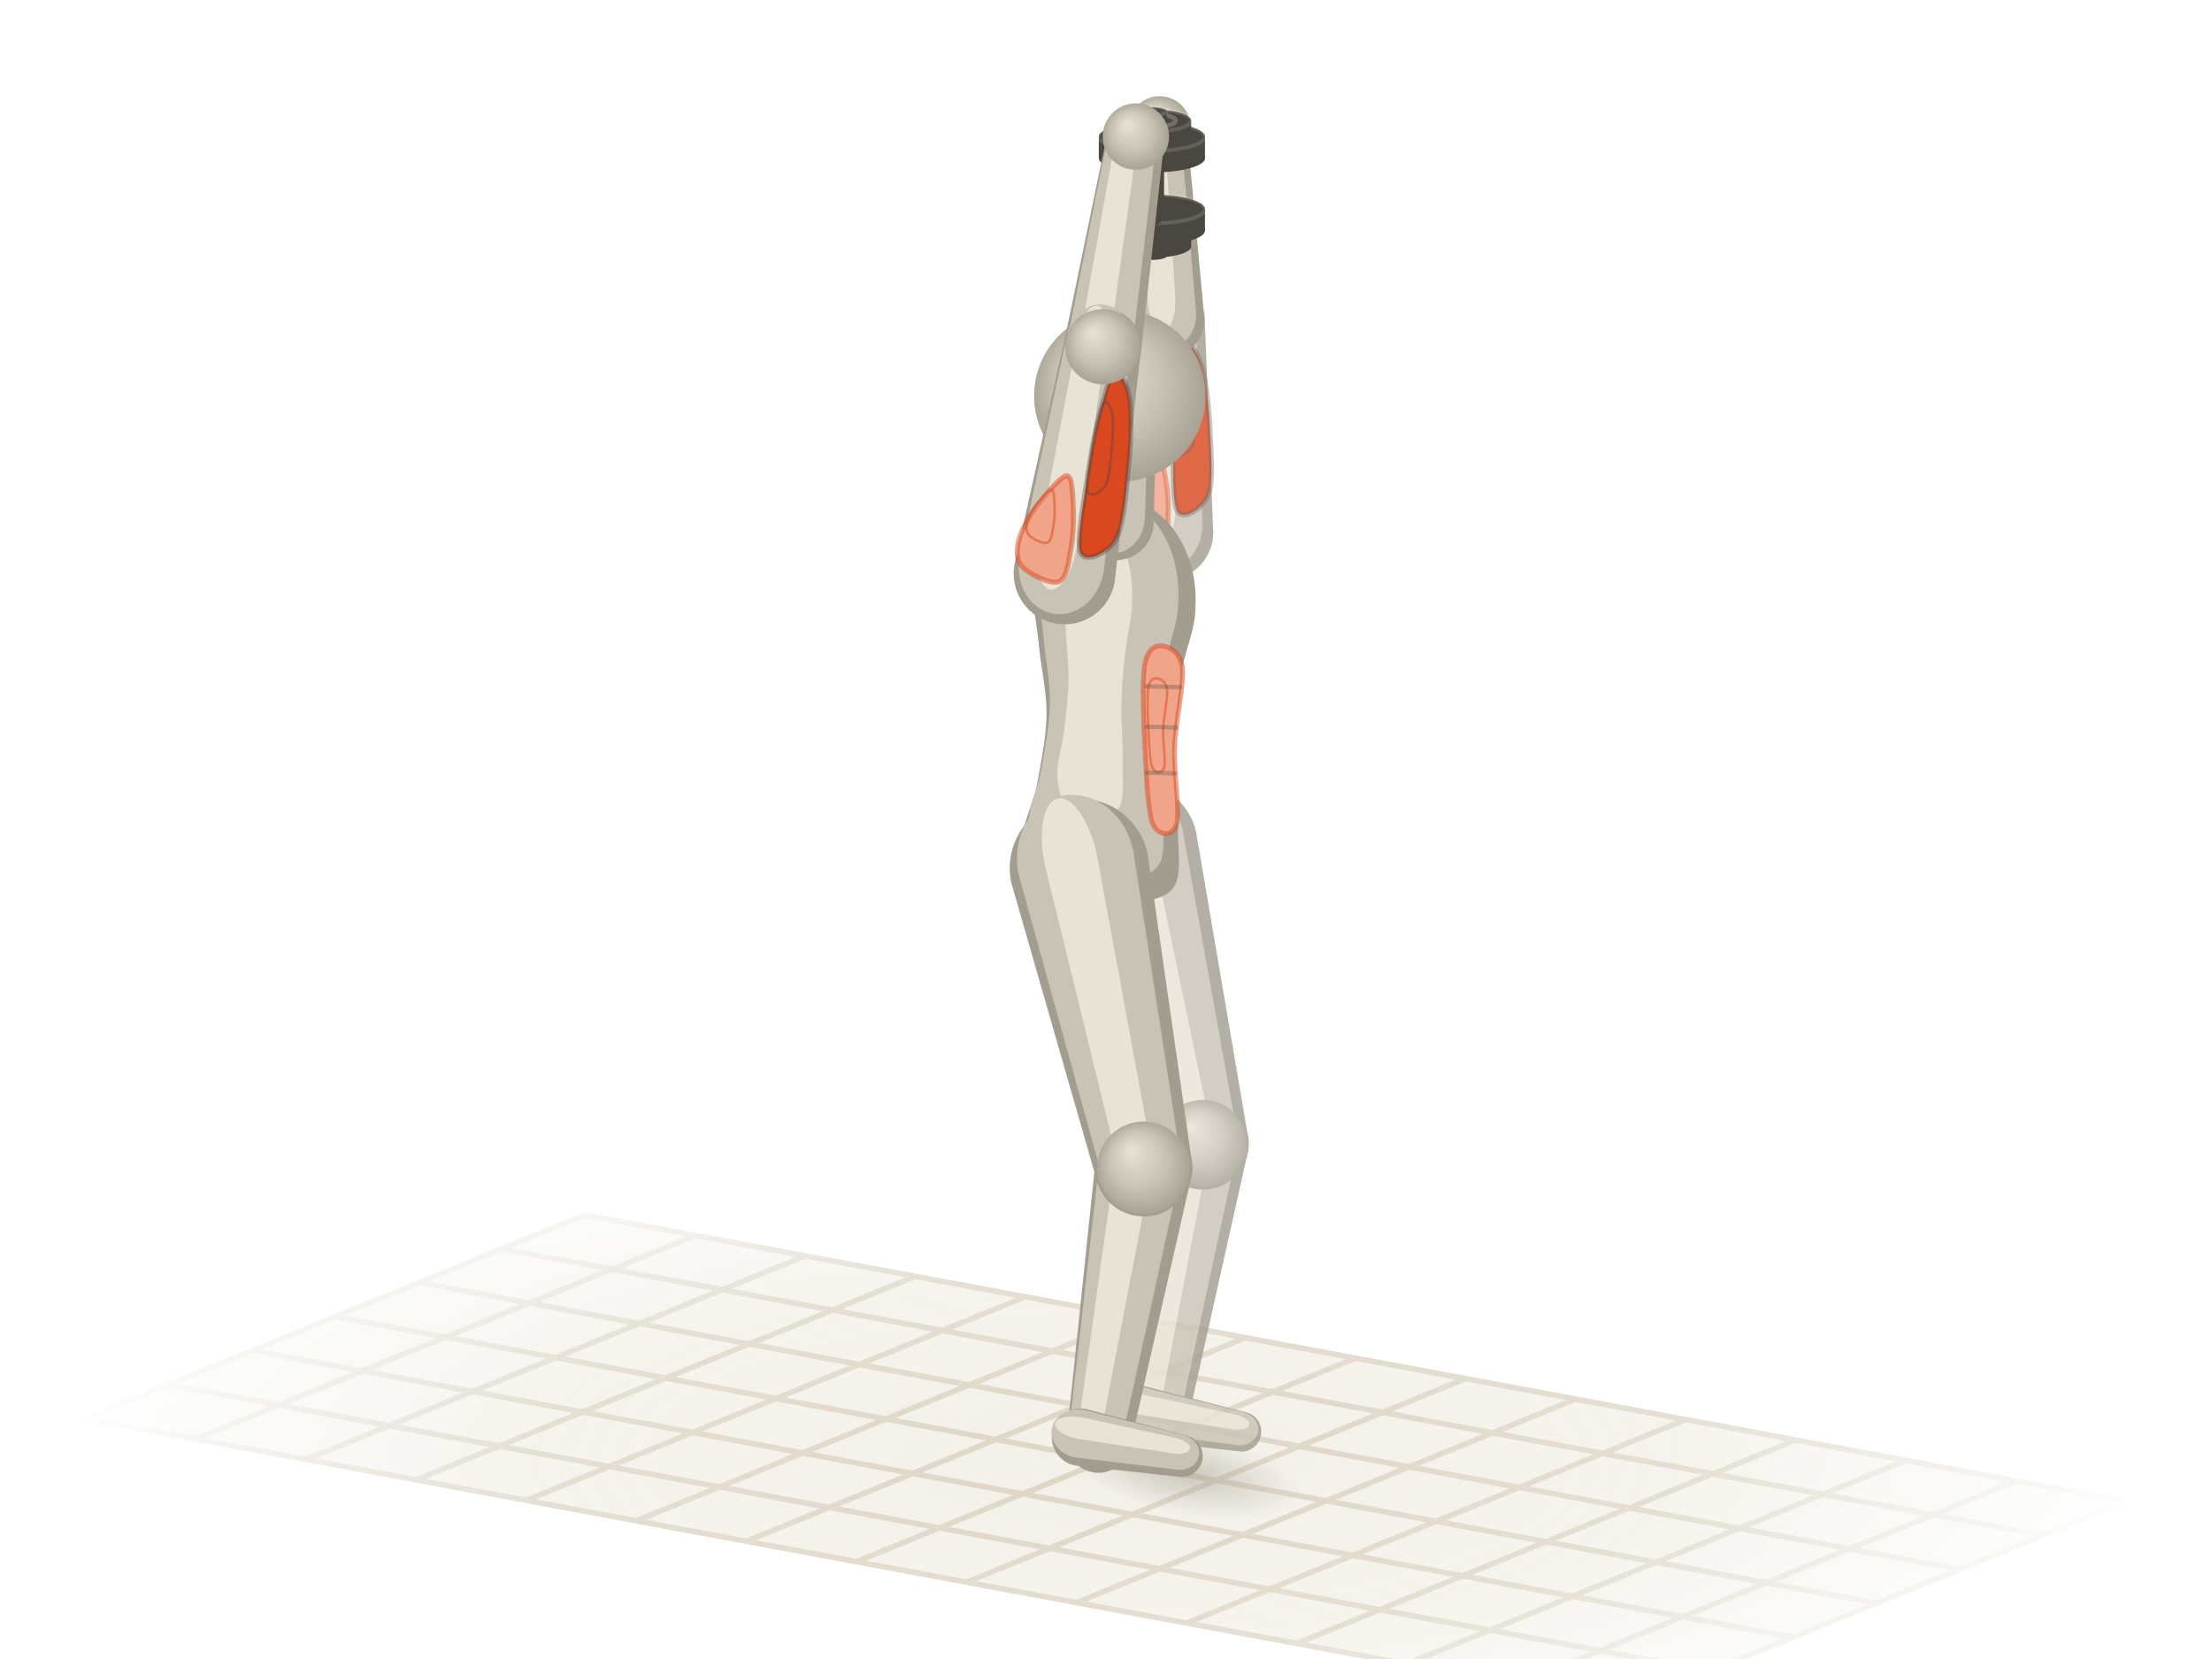
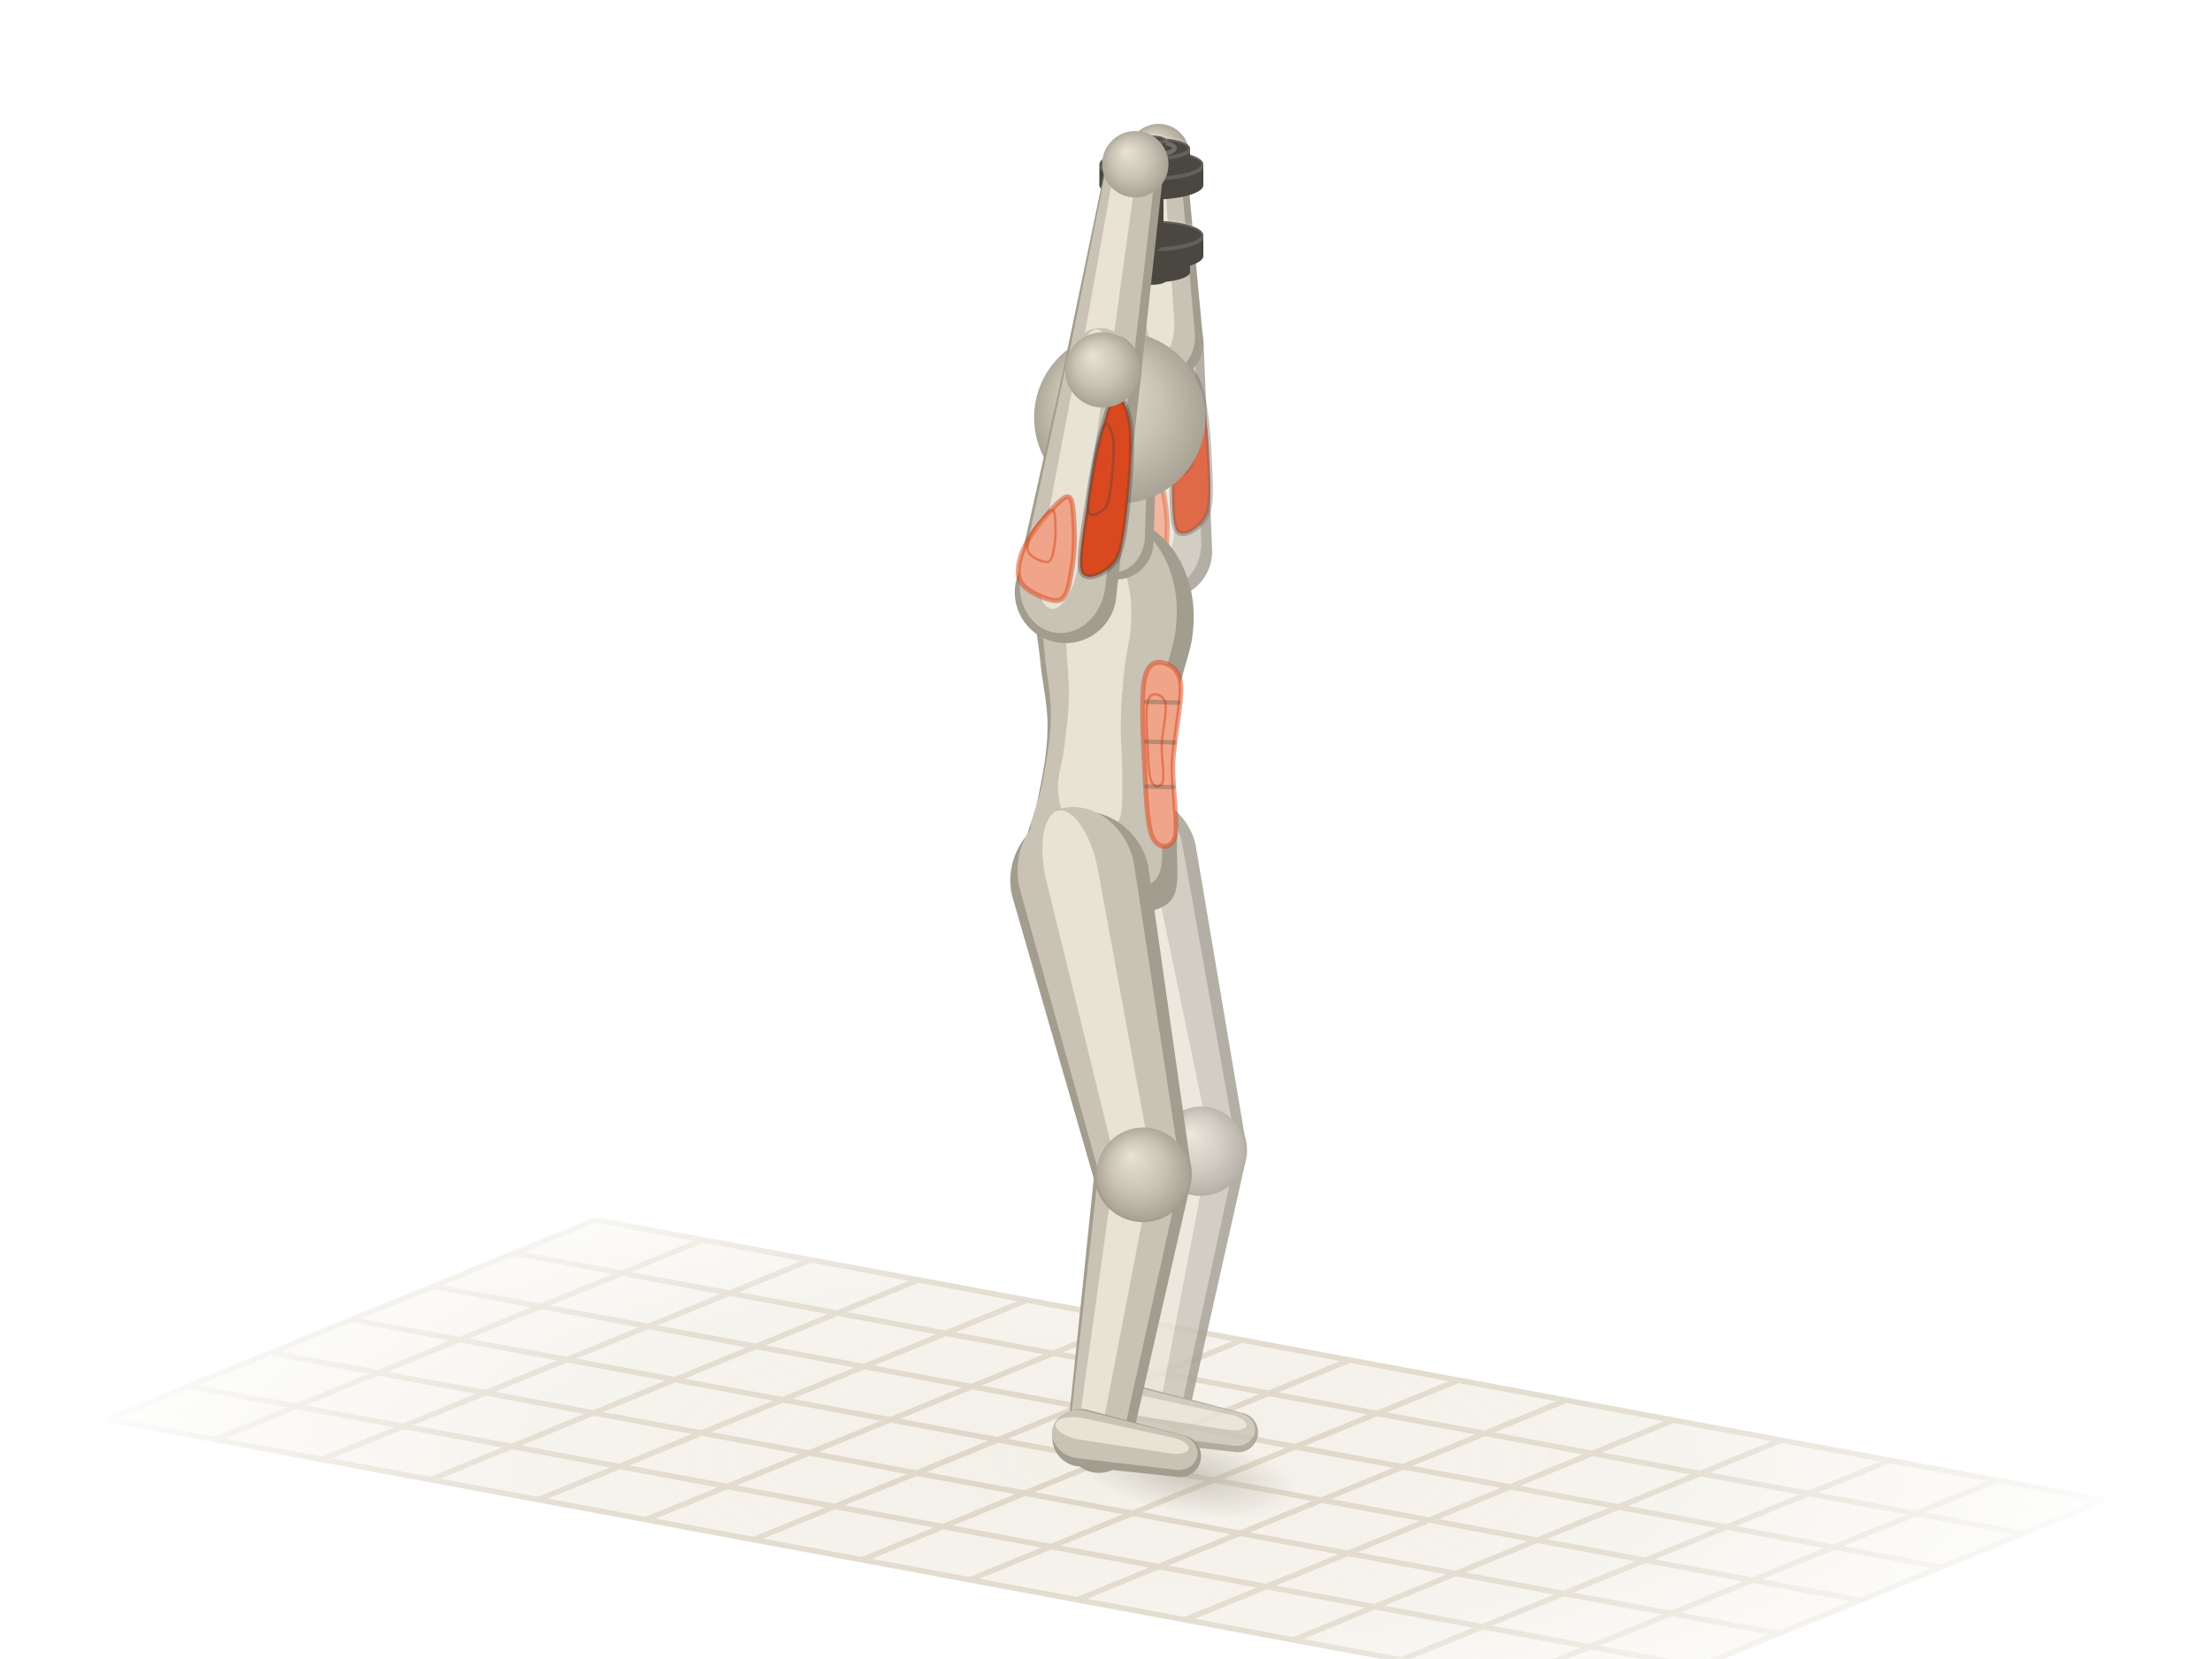
<svg xmlns="http://www.w3.org/2000/svg" viewBox="0 0 400 300">
  <defs>
    <radialGradient id="ax-sph" cx=".5" cy=".5" r=".55" fx=".36" fy=".3">
      <stop offset="0" stop-color="#e9e3d6" />
      <stop offset=".55" stop-color="#c9c3b6" />
      <stop offset="1" stop-color="#a39d90" />
    </radialGradient>
-     <path id="axs0" d="M-8.3 1C-8.1 4.8 -7.8 10.4 -5.5 12.5C-3.2 14.6 1.2 13.5 5.5 13.4C9.8 13.4 15.6 12.1 20.2 12C24.8 11.9 29.1 12.4 33 13C37 13.5 40.7 15.1 44.1 15.4C47.4 15.6 50.5 15.3 53.2 14.4C56 13.5 58.6 12 60.6 10.1C62.6 8.2 64.4 5.2 65.2 2.9C65.9 0.6 65.9 -1.4 65.2 -3.8C64.4 -6.2 62.9 -9.6 60.6 -11.5C58.3 -13.4 55.1 -15 51.4 -15.4C47.7 -15.8 42.8 -14.5 38.6 -13.9C34.3 -13.4 30 -12.1 25.7 -12C21.4 -11.9 16.8 -12.8 12.9 -13.4C8.9 -14.1 5 -16.3 1.8 -15.8C-1.4 -15.4 -4.7 -13.4 -6.4 -10.6C-8.1 -7.8 -8.4 -2.9 -8.3 1Z" />
-     <path id="axs2" d="M0 9.2L41.6 7A7 7 0 0 0 41.6 -7L0 -9.2A9.2 9.2 0 0 0 0 9.2Z" />
-     <path id="axs5" d="M0 7L38.4 5.2A5.2 5.2 0 0 0 38.4 -5.2L0 -7A7 7 0 0 0 0 7Z" />
-     <path id="axs6" d="M0 12.6L55.4 8.8A8.8 8.8 0 0 0 55.4 -8.8L0 -12.6A12.6 12.6 0 0 0 0 12.6Z" />
-     <path id="axs7" d="M0 8.8L50 5.8A5.8 5.8 0 0 0 50 -5.8L0 -8.8A8.8 8.8 0 0 0 0 8.8Z" />
-     <path id="axs8" d="M0 5.2L18.6 3.8A3.8 3.8 0 0 0 18.6 -3.8L0 -5.2A5.2 5.2 0 0 0 0 5.2Z" />
-     <path id="axs9" d="M0 8.6L38.4 6.6A6.6 6.6 0 0 0 38.4 -6.6L0 -8.6A8.6 8.6 0 0 0 0 8.6Z" />
-     <path id="axs12" d="M0 6.6L34.9 4.9A4.9 4.9 0 0 0 34.9 -4.9L0 -6.6A6.6 6.6 0 0 0 0 6.6Z" />
-     <path id="axs13" d="M0 11.8L55.2 8.3A8.3 8.3 0 0 0 55.2 -8.3L0 -11.8A11.8 11.8 0 0 0 0 11.8Z" />
-     <path id="axs14" d="M0 8.3L50 5.5A5.5 5.5 0 0 0 50 -5.5L0 -8.3A8.3 8.3 0 0 0 0 8.3Z" />
-     <path id="axs15" d="M0 4.9L18.6 3.6A3.6 3.6 0 0 0 18.6 -3.6L0 -4.9A4.9 4.9 0 0 0 0 4.9Z" />
-     <path id="axs16" d="M0 6.8L11 6.8A6.8 6.8 0 0 0 11 -6.8L0 -6.8A6.8 6.8 0 0 0 0 6.8Z" />
+     <path id="axs0" d="M-8.1 0.9C-7.9 4.7 -7.6 10.2 -5.4 12.2C-3.1 14.3 1.2 13.2 5.4 13.2C9.6 13.1 15.3 11.8 19.8 11.8C24.3 11.7 28.5 12.1 32.4 12.7C36.3 13.2 39.9 14.8 43.1 15C46.4 15.3 49.4 15 52.1 14.1C54.8 13.2 57.4 11.8 59.3 9.9C61.3 8 63.1 5.1 63.8 2.8C64.6 0.5 64.6 -1.4 63.8 -3.8C63.1 -6.1 61.6 -9.4 59.3 -11.3C57.1 -13.2 53.9 -14.7 50.3 -15C46.7 -15.4 42 -14.2 37.8 -13.6C33.6 -13.1 29.4 -11.8 25.2 -11.8C21 -11.7 16.5 -12.5 12.6 -13.2C8.7 -13.8 4.9 -16 1.8 -15.5C-1.3 -15 -4.6 -13.1 -6.3 -10.3C-7.9 -7.6 -8.2 -2.8 -8.1 0.9Z" />
+     <path id="axs2" d="M0 9.2L40.7 7A7 7 0 0 0 40.7 -7L0 -9.2A9.2 9.2 0 0 0 0 9.2Z" />
+     <path id="axs5" d="M0 7L37.6 5.2A5.2 5.2 0 0 0 37.6 -5.2L0 -7A7 7 0 0 0 0 7Z" />
+     <path id="axs6" d="M0 12.6L54.2 8.8A8.8 8.8 0 0 0 54.2 -8.8L0 -12.6A12.6 12.6 0 0 0 0 12.6Z" />
+     <path id="axs7" d="M0 8.8L48.9 5.8A5.8 5.8 0 0 0 48.9 -5.8L0 -8.8A8.8 8.8 0 0 0 0 8.8Z" />
+     <path id="axs8" d="M0 5.2L18.2 3.8A3.8 3.8 0 0 0 18.2 -3.8L0 -5.2A5.2 5.2 0 0 0 0 5.2Z" />
+     <path id="axs9" d="M0 8.6L37.6 6.6A6.6 6.6 0 0 0 37.6 -6.6L0 -8.6A8.6 8.6 0 0 0 0 8.6Z" />
+     <path id="axs12" d="M0 6.6L34.2 4.9A4.9 4.9 0 0 0 34.2 -4.9L0 -6.6A6.6 6.6 0 0 0 0 6.6Z" />
+     <path id="axs13" d="M0 11.8L54 8.3A8.3 8.3 0 0 0 54 -8.3L0 -11.8A11.8 11.8 0 0 0 0 11.8Z" />
+     <path id="axs14" d="M0 8.3L48.9 5.5A5.5 5.5 0 0 0 48.9 -5.5L0 -8.3A8.3 8.3 0 0 0 0 8.3Z" />
+     <path id="axs15" d="M0 4.9L18.2 3.6A3.6 3.6 0 0 0 18.2 -3.6L0 -4.9A4.9 4.9 0 0 0 0 4.9Z" />
+     <path id="axs16" d="M0 6.8L10.8 6.8A6.8 6.8 0 0 0 10.8 -6.8L0 -6.8A6.8 6.8 0 0 0 0 6.8Z" />
    <g id="axdb17">
-       <ellipse cx="0" cy="13.1" rx="2.7" ry="0.7" fill="#4a4640" />
-       <path d="M-2.7 13.1L-2.7 11.4L2.7 11.4L2.7 13.1Z" fill="#4a4640" />
-       <ellipse cx="0" cy="11.4" rx="2.7" ry="0.7" fill="#4a4640" stroke="#fffdf8" stroke-opacity=".14" stroke-width=".7" />
-       <ellipse cx="0" cy="11.4" rx="7.1" ry="2" fill="#4a4640" />
-       <path d="M-7.1 11.4L-7.1 8.5L7.1 8.5L7.1 11.4Z" fill="#4a4640" />
-       <ellipse cx="0" cy="8.5" rx="7.1" ry="2" fill="#4a4640" stroke="#fffdf8" stroke-opacity=".14" stroke-width=".7" />
-       <ellipse cx="0" cy="8.5" rx="4.3" ry="1.2" fill="none" stroke="#fffdf8" stroke-opacity=".22" stroke-width=".8" />
-       <ellipse cx="-0.6" cy="7.2" rx="2" ry="0.5" fill="#fffdf8" fill-opacity=".16" />
-       <ellipse cx="0" cy="8.5" rx="9.6" ry="2.6" fill="#4a4640" />
-       <path d="M-9.6 8.5L-9.6 4.6L9.6 4.6L9.6 8.5Z" fill="#4a4640" />
-       <ellipse cx="0" cy="4.6" rx="9.6" ry="2.6" fill="#4a4640" stroke="#fffdf8" stroke-opacity=".14" stroke-width=".7" />
-       <path d="M-2.2 -5.5L-2.2 5.5A2.2 2.2 0 0 0 2.2 5.5L2.2 -5.5A2.2 2.2 0 0 0 -2.2 -5.5Z" fill="#4a4640" />
-       <path d="M-1.1 -6.2L-1.1 4.9A0.8 0.8 0 0 0 0.4 4.9L0.4 -6.2A0.8 0.8 0 0 0 -1.1 -6.2Z" fill="#fffdf8" fill-opacity=".22" />
+       <ellipse cx="0" cy="12.8" rx="2.6" ry="0.7" fill="#4a4640" />
+       <path d="M-2.6 12.8L-2.6 11.2L2.6 11.2L2.6 12.8Z" fill="#4a4640" />
+       <ellipse cx="0" cy="11.2" rx="2.6" ry="0.7" fill="#4a4640" stroke="#fffdf8" stroke-opacity=".14" stroke-width=".7" />
+       <ellipse cx="0" cy="11.2" rx="7" ry="1.9" fill="#4a4640" />
+       <path d="M-7 11.2L-7 8.3L7 8.3L7 11.2Z" fill="#4a4640" />
+       <ellipse cx="0" cy="8.3" rx="7" ry="1.9" fill="#4a4640" stroke="#fffdf8" stroke-opacity=".14" stroke-width=".7" />
+       <ellipse cx="0" cy="8.3" rx="4.2" ry="1.2" fill="none" stroke="#fffdf8" stroke-opacity=".22" stroke-width=".8" />
+       <ellipse cx="-0.6" cy="7.1" rx="1.9" ry="0.5" fill="#fffdf8" fill-opacity=".16" />
+       <ellipse cx="0" cy="8.3" rx="9.4" ry="2.6" fill="#4a4640" />
+       <path d="M-9.4 8.3L-9.4 4.5L9.4 4.5L9.4 8.3Z" fill="#4a4640" />
+       <ellipse cx="0" cy="4.5" rx="9.4" ry="2.6" fill="#4a4640" stroke="#fffdf8" stroke-opacity=".14" stroke-width=".7" />
+       <path d="M-2.2 -5.4L-2.2 5.4A2.2 2.2 0 0 0 2.2 5.4L2.2 -5.4A2.2 2.2 0 0 0 -2.2 -5.4Z" fill="#4a4640" />
+       <path d="M-1.1 -6.1L-1.1 4.7A0.8 0.8 0 0 0 0.4 4.7L0.4 -6.1A0.8 0.8 0 0 0 -1.1 -6.1Z" fill="#fffdf8" fill-opacity=".22" />
    </g>
    <g id="axdb18">
-       <ellipse cx="0" cy="-4.6" rx="9.6" ry="2.6" fill="#4a4640" />
-       <path d="M-9.6 -4.6L-9.6 -8.5L9.6 -8.5L9.6 -4.6Z" fill="#4a4640" />
-       <ellipse cx="0" cy="-8.5" rx="9.6" ry="2.6" fill="#4a4640" stroke="#fffdf8" stroke-opacity=".14" stroke-width=".7" />
-       <ellipse cx="0" cy="-8.5" rx="7.1" ry="2" fill="#4a4640" />
-       <path d="M-7.1 -8.5L-7.1 -11.4L7.1 -11.4L7.1 -8.5Z" fill="#4a4640" />
-       <ellipse cx="0" cy="-11.4" rx="7.1" ry="2" fill="#4a4640" stroke="#fffdf8" stroke-opacity=".14" stroke-width=".7" />
-       <ellipse cx="0" cy="-11.4" rx="4.3" ry="1.2" fill="none" stroke="#fffdf8" stroke-opacity=".22" stroke-width=".8" />
-       <ellipse cx="-0.6" cy="-12.7" rx="2" ry="0.5" fill="#fffdf8" fill-opacity=".16" />
-       <ellipse cx="0" cy="-11.4" rx="2.7" ry="0.7" fill="#4a4640" />
-       <path d="M-2.7 -11.4L-2.7 -13.1L2.7 -13.1L2.7 -11.4Z" fill="#4a4640" />
-       <ellipse cx="0" cy="-13.1" rx="2.7" ry="0.7" fill="#4a4640" stroke="#fffdf8" stroke-opacity=".14" stroke-width=".7" />
+       <ellipse cx="0" cy="-4.5" rx="9.4" ry="2.6" fill="#4a4640" />
+       <path d="M-9.4 -4.5L-9.4 -8.3L9.4 -8.3L9.4 -4.5Z" fill="#4a4640" />
+       <ellipse cx="0" cy="-8.3" rx="9.4" ry="2.6" fill="#4a4640" stroke="#fffdf8" stroke-opacity=".14" stroke-width=".7" />
+       <ellipse cx="0" cy="-8.3" rx="7" ry="1.9" fill="#4a4640" />
+       <path d="M-7 -8.3L-7 -11.2L7 -11.2L7 -8.3Z" fill="#4a4640" />
+       <ellipse cx="0" cy="-11.2" rx="7" ry="1.9" fill="#4a4640" stroke="#fffdf8" stroke-opacity=".14" stroke-width=".7" />
+       <ellipse cx="0" cy="-11.2" rx="4.2" ry="1.2" fill="none" stroke="#fffdf8" stroke-opacity=".22" stroke-width=".8" />
+       <ellipse cx="-0.6" cy="-12.5" rx="1.9" ry="0.5" fill="#fffdf8" fill-opacity=".16" />
+       <ellipse cx="0" cy="-11.2" rx="2.6" ry="0.7" fill="#4a4640" />
+       <path d="M-2.6 -11.2L-2.6 -12.8L2.6 -12.8L2.6 -11.2Z" fill="#4a4640" />
+       <ellipse cx="0" cy="-12.8" rx="2.6" ry="0.7" fill="#4a4640" stroke="#fffdf8" stroke-opacity=".14" stroke-width=".7" />
    </g>
    <radialGradient id="ax-fade" gradientUnits="userSpaceOnUse" cx="200" cy="264" r="190" gradientTransform="translate(200 264) scale(1 .32) translate(-200 -264)">
      <stop offset="0" stop-color="#fff" />
      <stop offset=".55" stop-color="#fff" stop-opacity=".75" />
      <stop offset="1" stop-color="#fff" stop-opacity="0" />
    </radialGradient>
    <mask id="ax-gm" maskUnits="userSpaceOnUse" x="0" y="0" width="400" height="300">
      <rect width="400" height="300" fill="url(#ax-fade)" />
    </mask>
    <radialGradient id="ax-shd">
      <stop offset="0" stop-color="#a39d90" stop-opacity=".5" />
      <stop offset=".55" stop-color="#a39d90" stop-opacity=".22" />
      <stop offset="1" stop-color="#a39d90" stop-opacity="0" />
    </radialGradient>
  </defs>
  <g mask="url(#ax-gm)">
-     <path d="M105.8 219.7L384.5 271.5L294.2 308.3L15.5 256.5Z" fill="#efeadf" fill-opacity=".7" />
-     <path d="M105.8 219.7L15.5 256.5M125.7 223.4L35.4 260.2M145.6 227.1L55.4 263.9M165.5 230.8L75.3 267.6M185.4 234.5L95.2 271.3M205.3 238.2L115.1 275M225.2 241.9L135 278.7M245.1 245.6L154.9 282.4M265 249.3L174.8 286.1M284.9 253L194.7 289.8M304.8 256.7L214.6 293.5M324.7 260.4L234.5 297.2M344.6 264.1L254.4 300.9M364.6 267.8L274.3 304.6M384.5 271.5L294.2 308.3M105.8 219.7L384.5 271.5M90.7 225.8L369.4 277.6M75.7 231.9L354.4 283.8M60.7 238.1L339.3 289.9M45.6 244.2L324.3 296.1M30.6 250.4L309.3 302.2M15.5 256.5L294.2 308.3" fill="none" stroke="#ddd5c5" stroke-width="1" />
+     <path d="M107.7 220.6L380.6 271.3L292.3 307.4L19.4 256.7Z" fill="#efeadf" fill-opacity=".7" />
+     <path d="M107.7 220.6L19.4 256.7M127.2 224.2L38.9 260.3M146.7 227.8L58.3 263.9M166.2 231.4L77.8 267.6M185.7 235.1L97.3 271.2M205.2 238.7L116.8 274.8M224.7 242.3L136.3 278.4M244.2 245.9L155.8 282.1M263.7 249.6L175.3 285.7M283.2 253.2L194.8 289.3M302.7 256.8L214.3 292.9M322.2 260.4L233.8 296.6M341.7 264.1L253.3 300.2M361.1 267.7L272.8 303.8M380.6 271.3L292.3 307.4M107.7 220.6L380.6 271.3M93 226.6L365.9 277.3M78.3 232.6L351.2 283.4M63.5 238.6L336.5 289.4M48.8 244.6L321.7 295.4M34.1 250.7L307 301.4M19.4 256.7L292.3 307.4" fill="none" stroke="#ddd5c5" stroke-width="1" />
  </g>
  <g transform="rotate(10.5)">
-     <ellipse fill="url(#ax-shd)" cx="259.5" cy="223" rx="21.1" ry="7.3" />
+     <ellipse fill="url(#ax-shd)" cx="259.2" cy="223" rx="20.6" ry="7.2" />
  </g>
  <g opacity=".82">
-     <g transform="translate(217.5 206.8) rotate(99.4)">
+     <g transform="translate(217.2 208) rotate(99.4)">
      <use href="#axs14" fill="#a39d90" />
      <use href="#axs14" fill="#c9c3b6" transform="matrix(0.98 0 0 0.84 -0.4 0.6)" />
-       <use href="#axs14" fill="#e9e3d6" transform="matrix(0.9 0 0 0.38 0.1 1.8)" />
+       <use href="#axs14" fill="#e9e3d6" transform="matrix(0.9 0 0 0.38 0 1.8)" />
    </g>
-     <g transform="translate(206.2 255.5) rotate(10.5)">
+     <g transform="translate(206 255.7) rotate(10.5)">
      <use href="#axs15" fill="#a39d90" />
      <use href="#axs15" fill="#c9c3b6" transform="matrix(0.98 0 0 0.84 -0.2 -0.5)" />
      <use href="#axs15" fill="#e9e3d6" transform="matrix(0.9 0 0 0.38 -0.2 -1.5)" />
    </g>
-     <g transform="translate(210.8 96.3) rotate(-89.3)">
+     <g transform="translate(210.6 99.7) rotate(-89.3)">
      <use href="#axs9" fill="#a39d90" />
      <use href="#axs9" fill="#c9c3b6" transform="matrix(0.98 0 0 0.84 1.5 -0.6)" />
      <use href="#axs9" fill="#e9e3d6" transform="matrix(0.9 0 0 0.38 4.9 -1.5)" />
-       <path id="axm10" d="M-1.5 -0.9C-2.2 -2.2 -1 -6.1 0 -7.4C1 -8.6 2.8 -8.7 4.6 -8.6C6.4 -8.4 8.8 -7.3 10.8 -6.3C12.7 -5.3 16 -3.3 16.1 -2.3C16.3 -1.4 13.6 -0.9 11.5 -0.5C9.5 0 6 0.5 3.8 0.4C1.7 0.4 -0.9 0.4 -1.5 -0.9Z" fill="#f0a58a" stroke="#d9481f" stroke-opacity=".5" stroke-width=".9" stroke-linejoin="round" />
-       <use href="#axm10" fill="#fffdf8" fill-opacity=".3" stroke="none" transform="matrix(0.5 0 0 0.5 5.6 -3)" />
-       <path id="axm11" d="M3.8 2.1C2.1 3.2 4.5 6.7 6.9 7.6C9.3 8.6 14.6 8 18.4 7.8C22.3 7.6 27.3 7 30 6.2C32.6 5.4 34.7 3.8 34.6 3.1C34.4 2.3 32.1 1.9 29.2 1.6C26.3 1.2 21.5 1.1 17.3 1.2C13.1 1.2 5.6 1 3.8 2.1Z" fill="#d9481f" stroke="#4a4640" stroke-opacity=".38" stroke-width=".9" stroke-linejoin="round" />
-       <use href="#axm11" fill="#fffdf8" fill-opacity=".3" stroke="none" transform="matrix(0.5 0 0 0.5 12.4 0.9)" />
+       <path id="axm10" d="M-1.5 -0.9C-2.1 -2.2 -1 -6.1 0 -7.4C1 -8.6 2.8 -8.7 4.5 -8.6C6.3 -8.4 8.7 -7.3 10.5 -6.3C12.4 -5.3 15.7 -3.3 15.8 -2.3C15.9 -1.4 13.3 -0.9 11.3 -0.5C9.3 0 5.9 0.5 3.8 0.4C1.6 0.4 -0.9 0.4 -1.5 -0.9Z" fill="#f0a58a" stroke="#d9481f" stroke-opacity=".5" stroke-width=".9" stroke-linejoin="round" />
+       <use href="#axm10" fill="#fffdf8" fill-opacity=".3" stroke="none" transform="matrix(0.5 0 0 0.5 5.5 -3)" />
+       <path id="axm11" d="M3.8 2.1C2.1 3.2 4.4 6.7 6.8 7.6C9.2 8.6 14.3 8 18.1 7.8C21.8 7.6 26.7 7 29.3 6.2C32 5.4 34 3.8 33.8 3.1C33.7 2.3 31.4 1.9 28.6 1.6C25.8 1.2 21.1 1.1 16.9 1.2C12.8 1.2 5.5 1 3.8 2.1Z" fill="#d9481f" stroke="#4a4640" stroke-opacity=".38" stroke-width=".9" stroke-linejoin="round" />
+       <use href="#axm11" fill="#fffdf8" fill-opacity=".3" stroke="none" transform="matrix(0.5 0 0 0.5 12.2 0.9)" />
    </g>
-     <g transform="translate(211.2 57.9)">
+     <g transform="translate(211 62.1)">
      <circle r="6.4" fill="url(#ax-sph)" />
    </g>
-     <g transform="translate(204.8 153.1) rotate(76.7)">
+     <g transform="translate(204.7 155.4) rotate(76.7)">
      <use href="#axs13" fill="#a39d90" />
      <use href="#axs13" fill="#c9c3b6" transform="matrix(0.98 0 0 0.84 -1 0.4)" />
-       <use href="#axs13" fill="#e9e3d6" transform="matrix(0.9 0 0 0.38 -1.5 1)" />
+       <use href="#axs13" fill="#e9e3d6" transform="matrix(0.9 0 0 0.38 -1.6 1)" />
    </g>
-     <g transform="translate(217.5 206.8)">
+     <g transform="translate(217.2 208)">
      <circle r="7.9" fill="url(#ax-sph)" />
    </g>
  </g>
-   <g transform="translate(200 155.1) rotate(-88.3) scale(1 0.96)">
+   <g transform="translate(200 157.3) rotate(-88.3) scale(1 0.96)">
    <use href="#axs0" fill="#a39d90" />
-     <use href="#axs0" fill="#c9c3b6" transform="matrix(0.94 0 0 0.86 3.7 -1.1)" />
-     <use href="#axs0" fill="#e9e3d6" transform="matrix(0.72 0 0 0.42 13.2 -3)" />
-     <path id="axm1" d="M6.4 8.6C4.1 9.7 4.1 12.5 6.4 13.1C8.7 13.7 15.5 12.3 20.2 12.3C24.9 12.3 31.8 13.8 34.9 13.3C37.9 12.7 38.6 10.3 38.6 9.1C38.6 8 37.9 6.6 34.9 6.2C31.8 5.8 24.9 6.3 20.2 6.7C15.5 7.1 8.7 7.6 6.4 8.6Z" fill="#f0a58a" stroke="#d9481f" stroke-opacity=".5" stroke-width=".9" stroke-linejoin="round" />
-     <use href="#axm1" fill="#fffdf8" fill-opacity=".3" stroke="none" transform="matrix(0.5 0 0 0.5 13.4 3.9)" />
-     <path d="M15.6 7.2C15.6 8.1 15.6 11.6 15.6 12.5" fill="none" stroke="#4a4640" stroke-opacity=".3" stroke-width=".8" stroke-linecap="round" />
-     <path d="M23.9 6.9C23.9 7.8 23.9 11.6 23.9 12.5" fill="none" stroke="#4a4640" stroke-opacity=".3" stroke-width=".8" stroke-linecap="round" />
-     <path d="M31.2 6.7C31.2 7.8 31.2 11.9 31.2 13" fill="none" stroke="#4a4640" stroke-opacity=".3" stroke-width=".8" stroke-linecap="round" />
+     <use href="#axs0" fill="#c9c3b6" transform="matrix(0.94 0 0 0.86 3.6 -1.1)" />
+     <use href="#axs0" fill="#e9e3d6" transform="matrix(0.72 0 0 0.42 12.9 -3)" />
+     <path id="axm1" d="M6.3 8.5C4 9.5 4 12.2 6.3 12.8C8.5 13.4 15.1 12 19.8 12C24.4 12.1 31.2 13.5 34.2 13C37.2 12.5 37.8 10.1 37.8 8.9C37.8 7.8 37.2 6.5 34.2 6.1C31.2 5.7 24.4 6.2 19.8 6.6C15.1 7 8.5 7.4 6.3 8.5Z" fill="#f0a58a" stroke="#d9481f" stroke-opacity=".5" stroke-width=".9" stroke-linejoin="round" />
+     <use href="#axm1" fill="#fffdf8" fill-opacity=".3" stroke="none" transform="matrix(0.5 0 0 0.5 13.1 3.8)" />
+     <path d="M15.3 7.1C15.3 7.9 15.3 11.4 15.3 12.2" fill="none" stroke="#4a4640" stroke-opacity=".3" stroke-width=".8" stroke-linecap="round" />
+     <path d="M23.4 6.8C23.4 7.7 23.4 11.3 23.4 12.2" fill="none" stroke="#4a4640" stroke-opacity=".3" stroke-width=".8" stroke-linecap="round" />
+     <path d="M30.6 6.6C30.6 7.6 30.6 11.7 30.6 12.7" fill="none" stroke="#4a4640" stroke-opacity=".3" stroke-width=".8" stroke-linecap="round" />
  </g>
-   <g transform="translate(211.2 57.9) rotate(-92.5)">
+   <g transform="translate(211 62.1) rotate(-92.5)">
    <use href="#axs12" fill="#a39d90" />
    <use href="#axs12" fill="#c9c3b6" transform="matrix(0.98 0 0 0.84 1.2 -0.4)" />
    <use href="#axs12" fill="#e9e3d6" transform="matrix(0.9 0 0 0.38 4 -1)" />
  </g>
-   <g transform="translate(209.7 23)">
+   <g transform="translate(209.5 28)">
    <circle r="5.6" fill="url(#ax-sph)" />
  </g>
-   <g transform="translate(201.8 94.5) rotate(-88.3)">
+   <g transform="translate(201.8 98) rotate(-88.3)">
    <use href="#axs16" fill="#a39d90" />
    <use href="#axs16" fill="#c9c3b6" transform="matrix(0.98 0 0 0.84 1.1 -0.5)" />
    <use href="#axs16" fill="#e9e3d6" transform="matrix(0.9 0 0 0.38 3.2 -1.4)" />
  </g>
-   <g transform="translate(202.5 71.6)">
+   <g transform="translate(202.5 75.5)">
    <circle r="15.5" fill="url(#ax-sph)" />
-     <ellipse cx="-8.6" cy="3.4" rx="2.8" ry="3.8" fill="#a39d90" fill-opacity=".55" />
+     <ellipse cx="-8.4" cy="3.3" rx="2.8" ry="3.8" fill="#a39d90" fill-opacity=".55" />
  </g>
-   <g transform="translate(206.8 211.2) rotate(99.4)">
+   <g transform="translate(206.7 212.3) rotate(99.4)">
    <use href="#axs7" fill="#a39d90" />
-     <use href="#axs7" fill="#c9c3b6" transform="matrix(0.98 0 0 0.84 -0.4 0.7)" />
+     <use href="#axs7" fill="#c9c3b6" transform="matrix(0.98 0 0 0.84 -0.5 0.7)" />
    <use href="#axs7" fill="#e9e3d6" transform="matrix(0.9 0 0 0.38 -0.1 1.9)" />
  </g>
-   <g transform="translate(195.4 259.9) rotate(10.5)">
+   <g transform="translate(195.5 260) rotate(10.5)">
    <use href="#axs8" fill="#a39d90" />
    <use href="#axs8" fill="#c9c3b6" transform="matrix(0.98 0 0 0.84 -0.3 -0.6)" />
    <use href="#axs8" fill="#e9e3d6" transform="matrix(0.9 0 0 0.38 -0.3 -1.6)" />
  </g>
-   <g transform="translate(195.2 157) rotate(77.9)">
+   <g transform="translate(195.3 159.2) rotate(77.9)">
    <use href="#axs6" fill="#a39d90" />
    <use href="#axs6" fill="#c9c3b6" transform="matrix(0.98 0 0 0.84 -1.1 0.4)" />
    <use href="#axs6" fill="#e9e3d6" transform="matrix(0.9 0 0 0.38 -1.8 1.2)" />
  </g>
-   <g transform="translate(206.8 211.2)">
+   <g transform="translate(206.7 212.3)">
    <circle r="8.4" fill="url(#ax-sph)" />
  </g>
-   <g transform="translate(208.3 33.2)">
+   <g transform="translate(208.2 38)">
    <use href="#axdb17" />
    <use href="#axdb18" />
  </g>
-   <g transform="translate(199.4 62.7) rotate(-81)">
+   <g transform="translate(199.4 66.9) rotate(-81)">
    <use href="#axs5" fill="#a39d90" />
    <use href="#axs5" fill="#c9c3b6" transform="matrix(0.98 0 0 0.84 1.2 -0.6)" />
    <use href="#axs5" fill="#e9e3d6" transform="matrix(0.9 0 0 0.38 4.1 -1.6)" />
  </g>
-   <g transform="translate(205.4 24.7)">
+   <g transform="translate(205.3 29.7)">
    <circle r="6" fill="url(#ax-sph)" />
  </g>
-   <g transform="translate(192.5 103.7) rotate(-80.5)">
+   <g transform="translate(192.7 107.1) rotate(-80.5)">
    <use href="#axs2" fill="#a39d90" />
    <use href="#axs2" fill="#c9c3b6" transform="matrix(0.98 0 0 0.84 1.5 -0.8)" />
-     <use href="#axs2" fill="#e9e3d6" transform="matrix(0.9 0 0 0.38 5 -2.1)" />
-     <path id="axm3" d="M-1.7 -0.9C-2.4 -2.3 -1.1 -6.5 0 -7.8C1.1 -9.2 3.1 -9.3 5 -9.1C6.9 -8.9 9.6 -7.8 11.7 -6.7C13.7 -5.6 17.3 -3.5 17.5 -2.5C17.6 -1.5 14.7 -1 12.5 -0.5C10.3 0 6.5 0.5 4.2 0.4C1.8 0.4 -1 0.5 -1.7 -0.9Z" fill="#f0a58a" stroke="#d9481f" stroke-opacity=".5" stroke-width=".9" stroke-linejoin="round" />
-     <use href="#axm3" fill="#fffdf8" fill-opacity=".3" stroke="none" transform="matrix(0.5 0 0 0.5 5.8 -3.6)" />
-     <path id="axm4" d="M4.2 2.2C2.3 3.4 4.9 7.1 7.5 8.1C10.1 9.1 15.8 8.6 20 8.3C24.1 8.1 29.5 7.4 32.5 6.6C35.4 5.7 37.6 4.1 37.4 3.2C37.3 2.4 34.7 2 31.6 1.7C28.5 1.3 23.3 1.1 18.7 1.2C14.1 1.3 6 1.1 4.2 2.2Z" fill="#d9481f" stroke="#4a4640" stroke-opacity=".38" stroke-width=".9" stroke-linejoin="round" />
-     <use href="#axm4" fill="#fffdf8" fill-opacity=".3" stroke="none" transform="matrix(0.5 0 0 0.5 13.1 0.6)" />
+     <use href="#axs2" fill="#e9e3d6" transform="matrix(0.9 0 0 0.38 4.9 -2.1)" />
+     <path id="axm3" d="M-1.6 -0.9C-2.3 -2.3 -1.1 -6.5 0 -7.8C1.1 -9.2 3 -9.3 4.9 -9.1C6.8 -8.9 9.4 -7.8 11.4 -6.7C13.4 -5.6 17 -3.5 17.1 -2.5C17.3 -1.5 14.4 -1 12.2 -0.5C10.1 0 6.4 0.5 4.1 0.4C1.8 0.4 -1 0.5 -1.6 -0.9Z" fill="#f0a58a" stroke="#d9481f" stroke-opacity=".5" stroke-width=".9" stroke-linejoin="round" />
+     <use href="#axm3" fill="#fffdf8" fill-opacity=".3" stroke="none" transform="matrix(0.5 0 0 0.5 5.7 -3.6)" />
+     <path id="axm4" d="M4.1 2.2C2.2 3.4 4.8 7.1 7.3 8.1C9.9 9.1 15.5 8.6 19.6 8.3C23.6 8.1 28.9 7.4 31.8 6.6C34.6 5.7 36.8 4.1 36.7 3.2C36.5 2.4 34 2 31 1.7C27.9 1.3 22.8 1.1 18.3 1.2C13.9 1.3 5.9 1.1 4.1 2.2Z" fill="#d9481f" stroke="#4a4640" stroke-opacity=".38" stroke-width=".9" stroke-linejoin="round" />
+     <use href="#axm4" fill="#fffdf8" fill-opacity=".3" stroke="none" transform="matrix(0.5 0 0 0.5 12.9 0.6)" />
  </g>
-   <g transform="translate(199.4 62.7)">
+   <g transform="translate(199.4 66.9)">
    <circle r="6.8" fill="url(#ax-sph)" />
  </g>
</svg>
